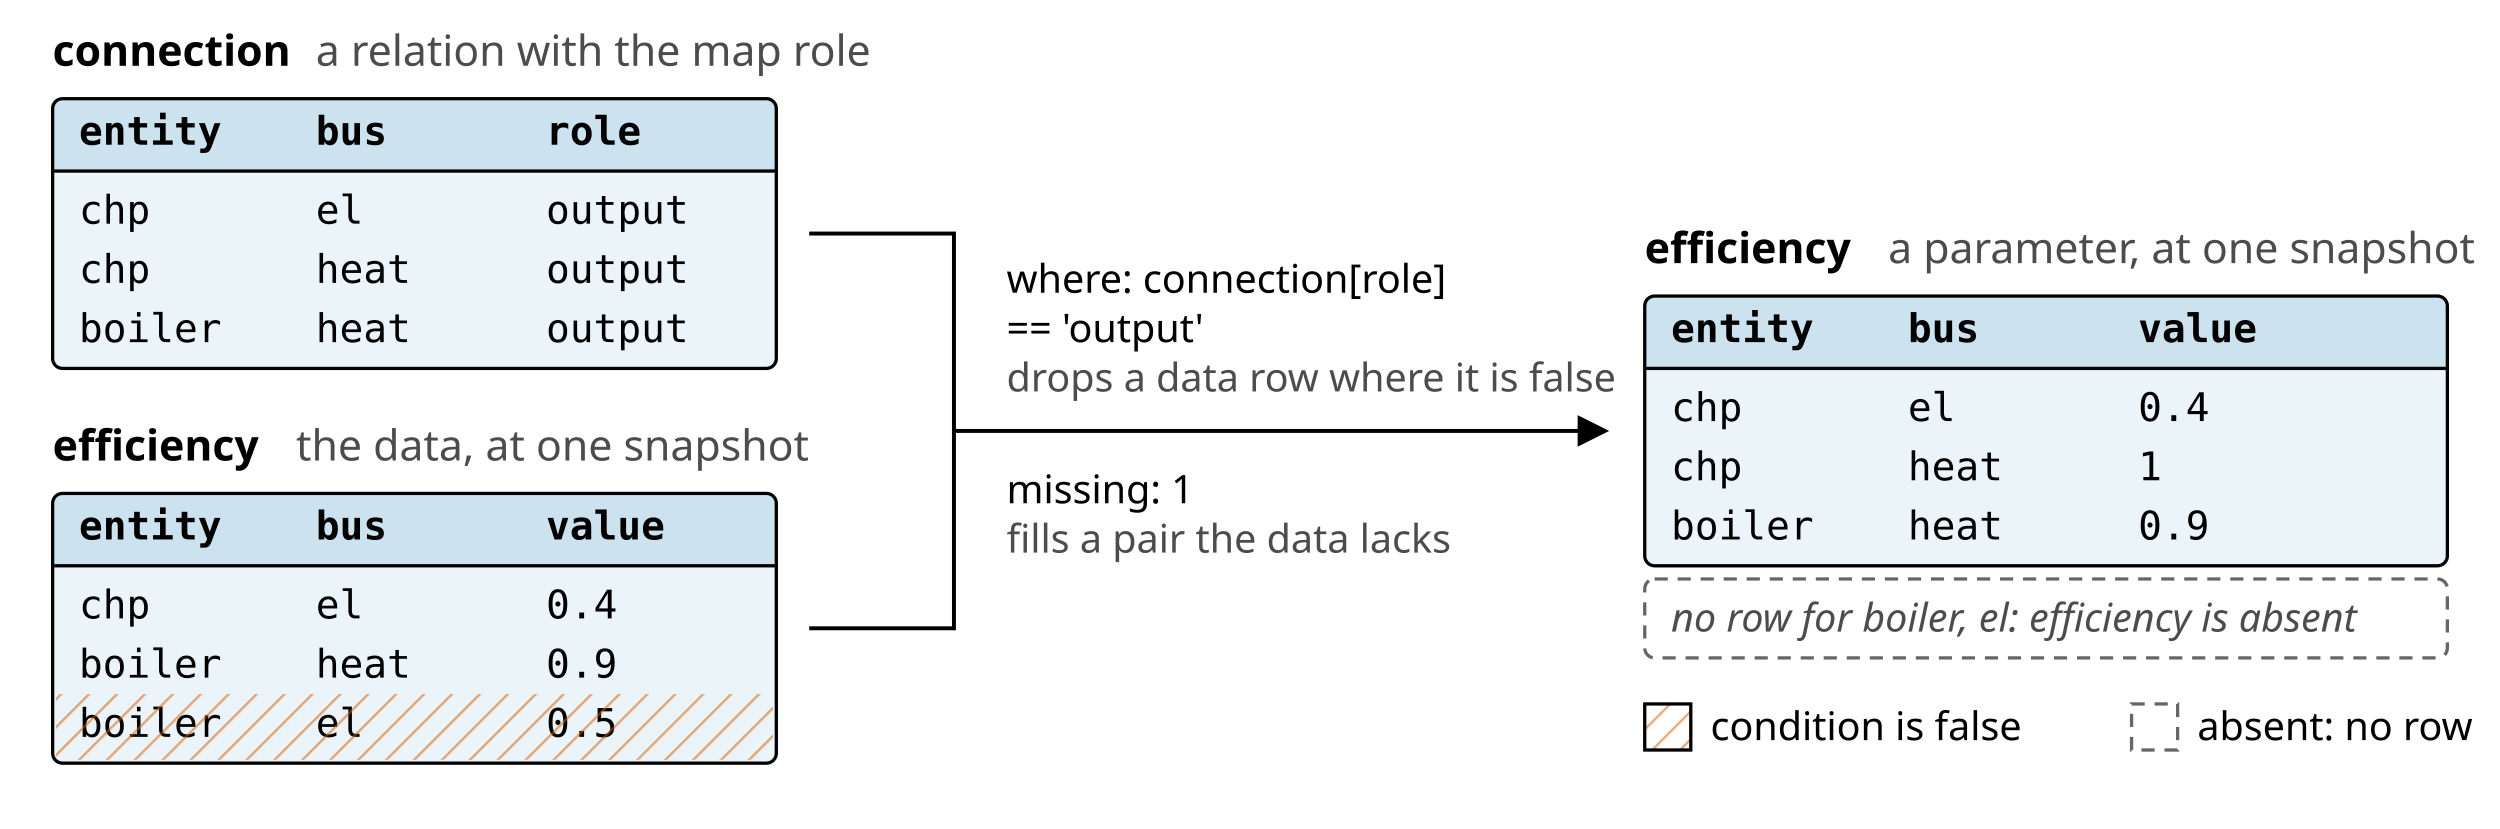
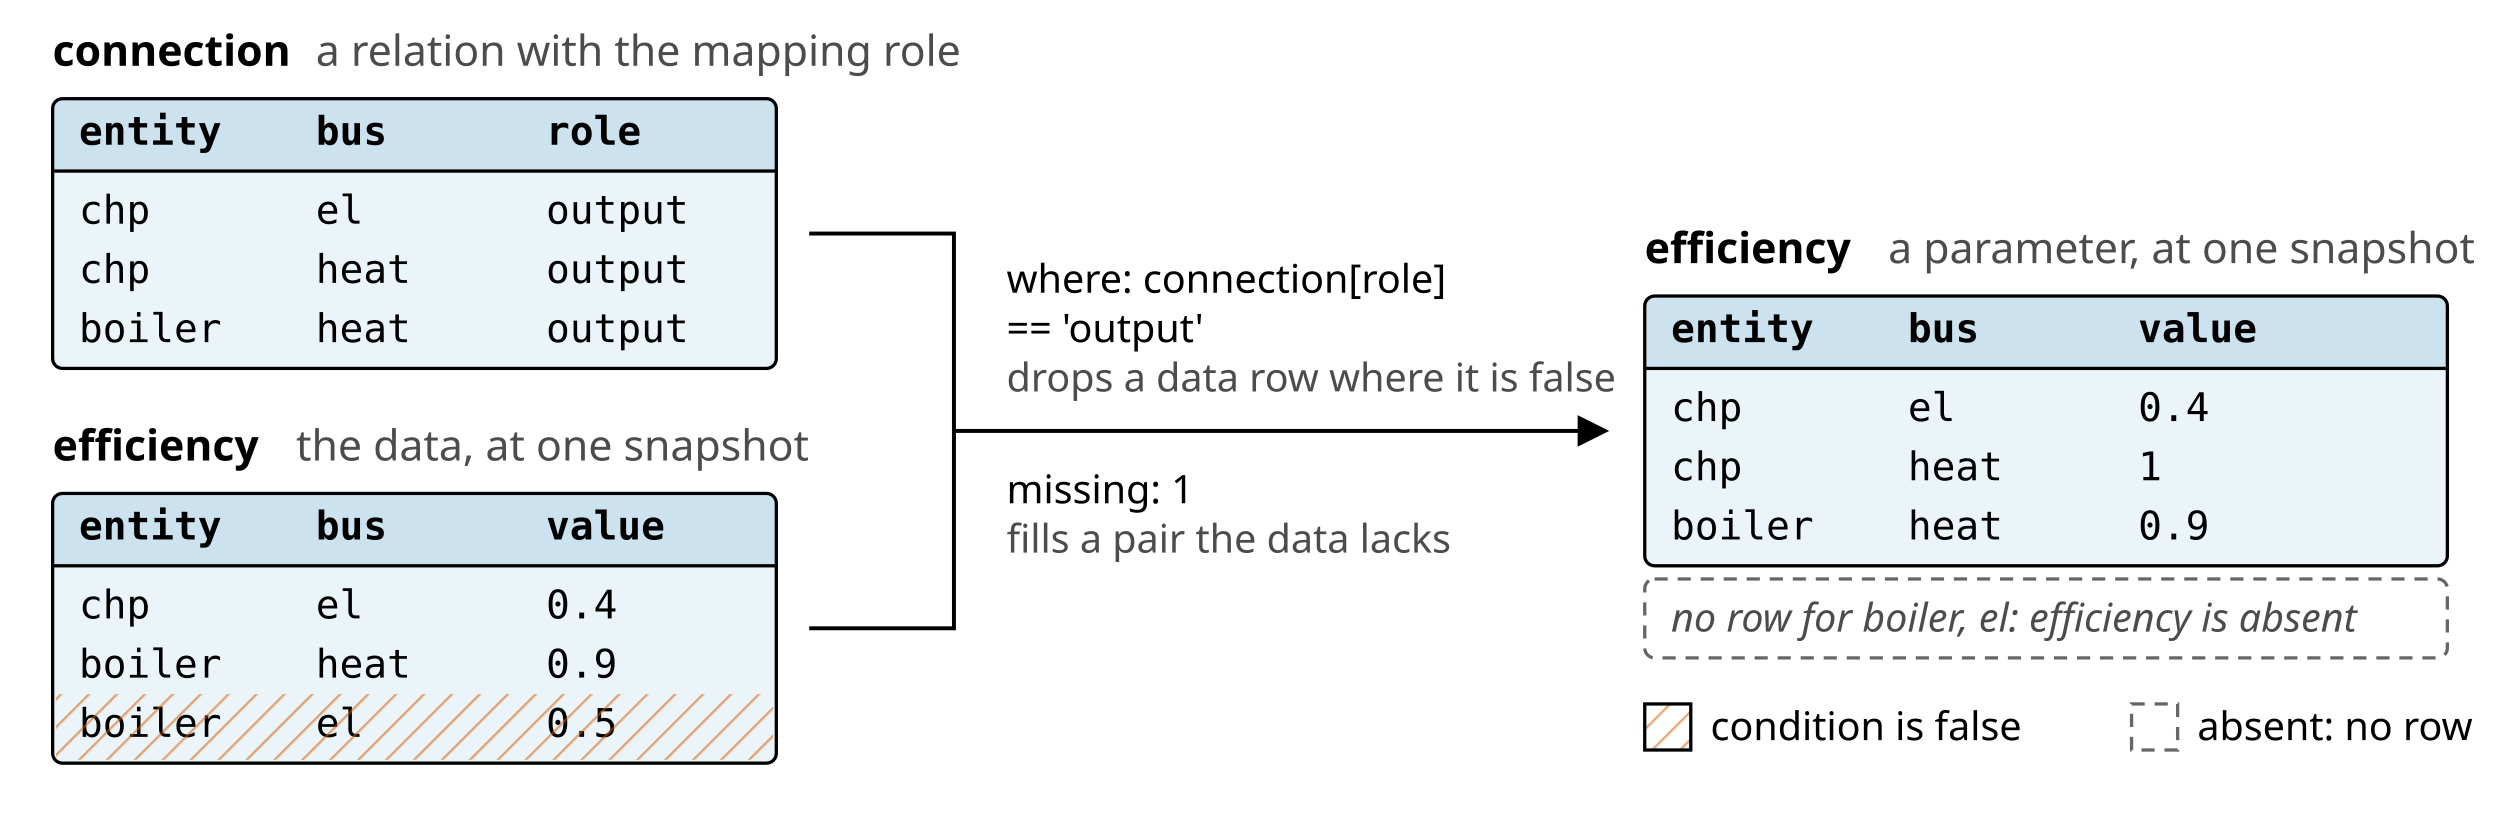
<svg xmlns="http://www.w3.org/2000/svg" viewBox="0 0 760 252" width="760" height="252" style="max-width: 100%; height: auto" role="img" aria-labelledby="pwh-t pwh-d" font-family="ui-sans-serif, system-ui, sans-serif" font-size="13">
  <defs>
    <pattern id="pwh-hatch" width="6" height="6" patternUnits="userSpaceOnUse" patternTransform="rotate(45)">
      <line x1="0" y1="0" x2="0" y2="6" stroke="#D55E00" stroke-opacity="0.5" stroke-width="1.5" />
    </pattern>
    <marker id="pwh-arrow" viewBox="0 0 8 8" refX="7" refY="4" markerWidth="8" markerHeight="8" orient="auto">
      <path d="M0,0 L8,4 L0,8 z" fill="currentColor" />
    </marker>
  </defs>
  <g stroke="none">
    <path d="M16,52 H236 V109 A3,3 0 0 1 233,112 H19 A3,3 0 0 1 16,109 Z" fill="#0072B2" fill-opacity="0.08" />
    <path d="M16,52 V33 A3,3 0 0 1 19,30 H233 A3,3 0 0 1 236,33 V52 Z" fill="#0072B2" fill-opacity="0.2" />
    <path d="M16,172 H236 V229 A3,3 0 0 1 233,232 H19 A3,3 0 0 1 16,229 Z" fill="#0072B2" fill-opacity="0.08" />
    <path d="M16,172 V153 A3,3 0 0 1 19,150 H233 A3,3 0 0 1 236,153 V172 Z" fill="#0072B2" fill-opacity="0.2" />
    <path d="M500,112 H744 V169 A3,3 0 0 1 741,172 H503 A3,3 0 0 1 500,169 Z" fill="#0072B2" fill-opacity="0.08" />
    <path d="M500,112 V93 A3,3 0 0 1 503,90 H741 A3,3 0 0 1 744,93 V112 Z" fill="#0072B2" fill-opacity="0.2" />
  </g>
  <g fill="currentColor">
    <text x="16" y="20" font-weight="bold">connection</text>
-     <text x="96" y="20" fill-opacity="0.7">a relation with the map role</text>
+     <text x="96" y="20" fill-opacity="0.7">a relation with the mapping role</text>
    <text x="16" y="140" font-weight="bold">efficiency</text>
    <text x="90" y="140" fill-opacity="0.7">the data, at one snapshot</text>
    <text x="500" y="80" font-weight="bold">efficiency</text>
    <text x="574" y="80" fill-opacity="0.7">a parameter, at one snapshot</text>
    <g font-family="ui-monospace, SFMono-Regular, Menlo, monospace" font-size="12">
      <text x="24" y="44" font-weight="bold">entity</text>
      <text x="96" y="44" font-weight="bold">bus</text>
      <text x="166" y="44" font-weight="bold">role</text>
      <text x="24" y="68">chp</text>
      <text x="96" y="68">el</text>
      <text x="166" y="68">output</text>
      <text x="24" y="86">chp</text>
      <text x="96" y="86">heat</text>
      <text x="166" y="86">output</text>
      <text x="24" y="104">boiler</text>
      <text x="96" y="104">heat</text>
      <text x="166" y="104">output</text>
      <text x="24" y="164" font-weight="bold">entity</text>
      <text x="96" y="164" font-weight="bold">bus</text>
      <text x="166" y="164" font-weight="bold">value</text>
      <text x="24" y="188">chp</text>
      <text x="96" y="188">el</text>
      <text x="166" y="188">0.4</text>
      <text x="24" y="206">boiler</text>
      <text x="96" y="206">heat</text>
      <text x="166" y="206">0.9</text>
      <text x="24" y="224">boiler</text>
      <text x="96" y="224">el</text>
      <text x="166" y="224">0.5</text>
      <text x="508" y="104" font-weight="bold">entity</text>
      <text x="580" y="104" font-weight="bold">bus</text>
      <text x="650" y="104" font-weight="bold">value</text>
      <text x="508" y="128">chp</text>
      <text x="580" y="128">el</text>
      <text x="650" y="128">0.4</text>
      <text x="508" y="146">chp</text>
      <text x="580" y="146">heat</text>
      <text x="650" y="146">1</text>
      <text x="508" y="164">boiler</text>
      <text x="580" y="164">heat</text>
      <text x="650" y="164">0.9</text>
    </g>
  </g>
  <g fill="none" stroke="currentColor" stroke-width="1">
    <rect x="16" y="30" width="220" height="82" rx="3" />
    <line x1="16" y1="52" x2="236" y2="52" />
    <rect x="16" y="150" width="220" height="82" rx="3" />
    <line x1="16" y1="172" x2="236" y2="172" />
    <rect x="17" y="211" width="218" height="20" fill="url(#pwh-hatch)" stroke="none" />
    <rect x="500" y="90" width="244" height="82" rx="3" />
    <line x1="500" y1="112" x2="744" y2="112" />
    <rect x="500" y="176" width="244" height="24" rx="3" stroke-dasharray="4 3" stroke-opacity="0.6" />
  </g>
  <g stroke="currentColor" fill="none" stroke-width="1.2">
    <path d="M246,71 H290 V191 H246" />
  </g>
  <g stroke="currentColor" fill="none" stroke-width="1.2" marker-end="url(#pwh-arrow)">
    <path d="M290,131 H488" />
  </g>
  <g fill="currentColor" font-size="12">
    <text x="306" y="89">where: connection[role]</text>
    <text x="306" y="104">== 'output'</text>
    <text x="306" y="119" fill-opacity="0.7">drops a data row where it is false</text>
    <text x="306" y="153">missing: 1</text>
    <text x="306" y="168" fill-opacity="0.7">fills a pair the data lacks</text>
    <text x="508" y="192" fill-opacity="0.7" font-style="italic">no row for boiler, el: efficiency is absent</text>
  </g>
  <g fill="none" stroke="currentColor" stroke-width="1">
    <rect x="500" y="214" width="14" height="14" fill="url(#pwh-hatch)" />
    <rect x="648" y="214" width="14" height="14" stroke-dasharray="4 3" stroke-opacity="0.6" />
  </g>
  <g fill="currentColor" font-size="12">
    <text x="520" y="225">condition is false</text>
    <text x="668" y="225">absent: no row</text>
  </g>
</svg>
